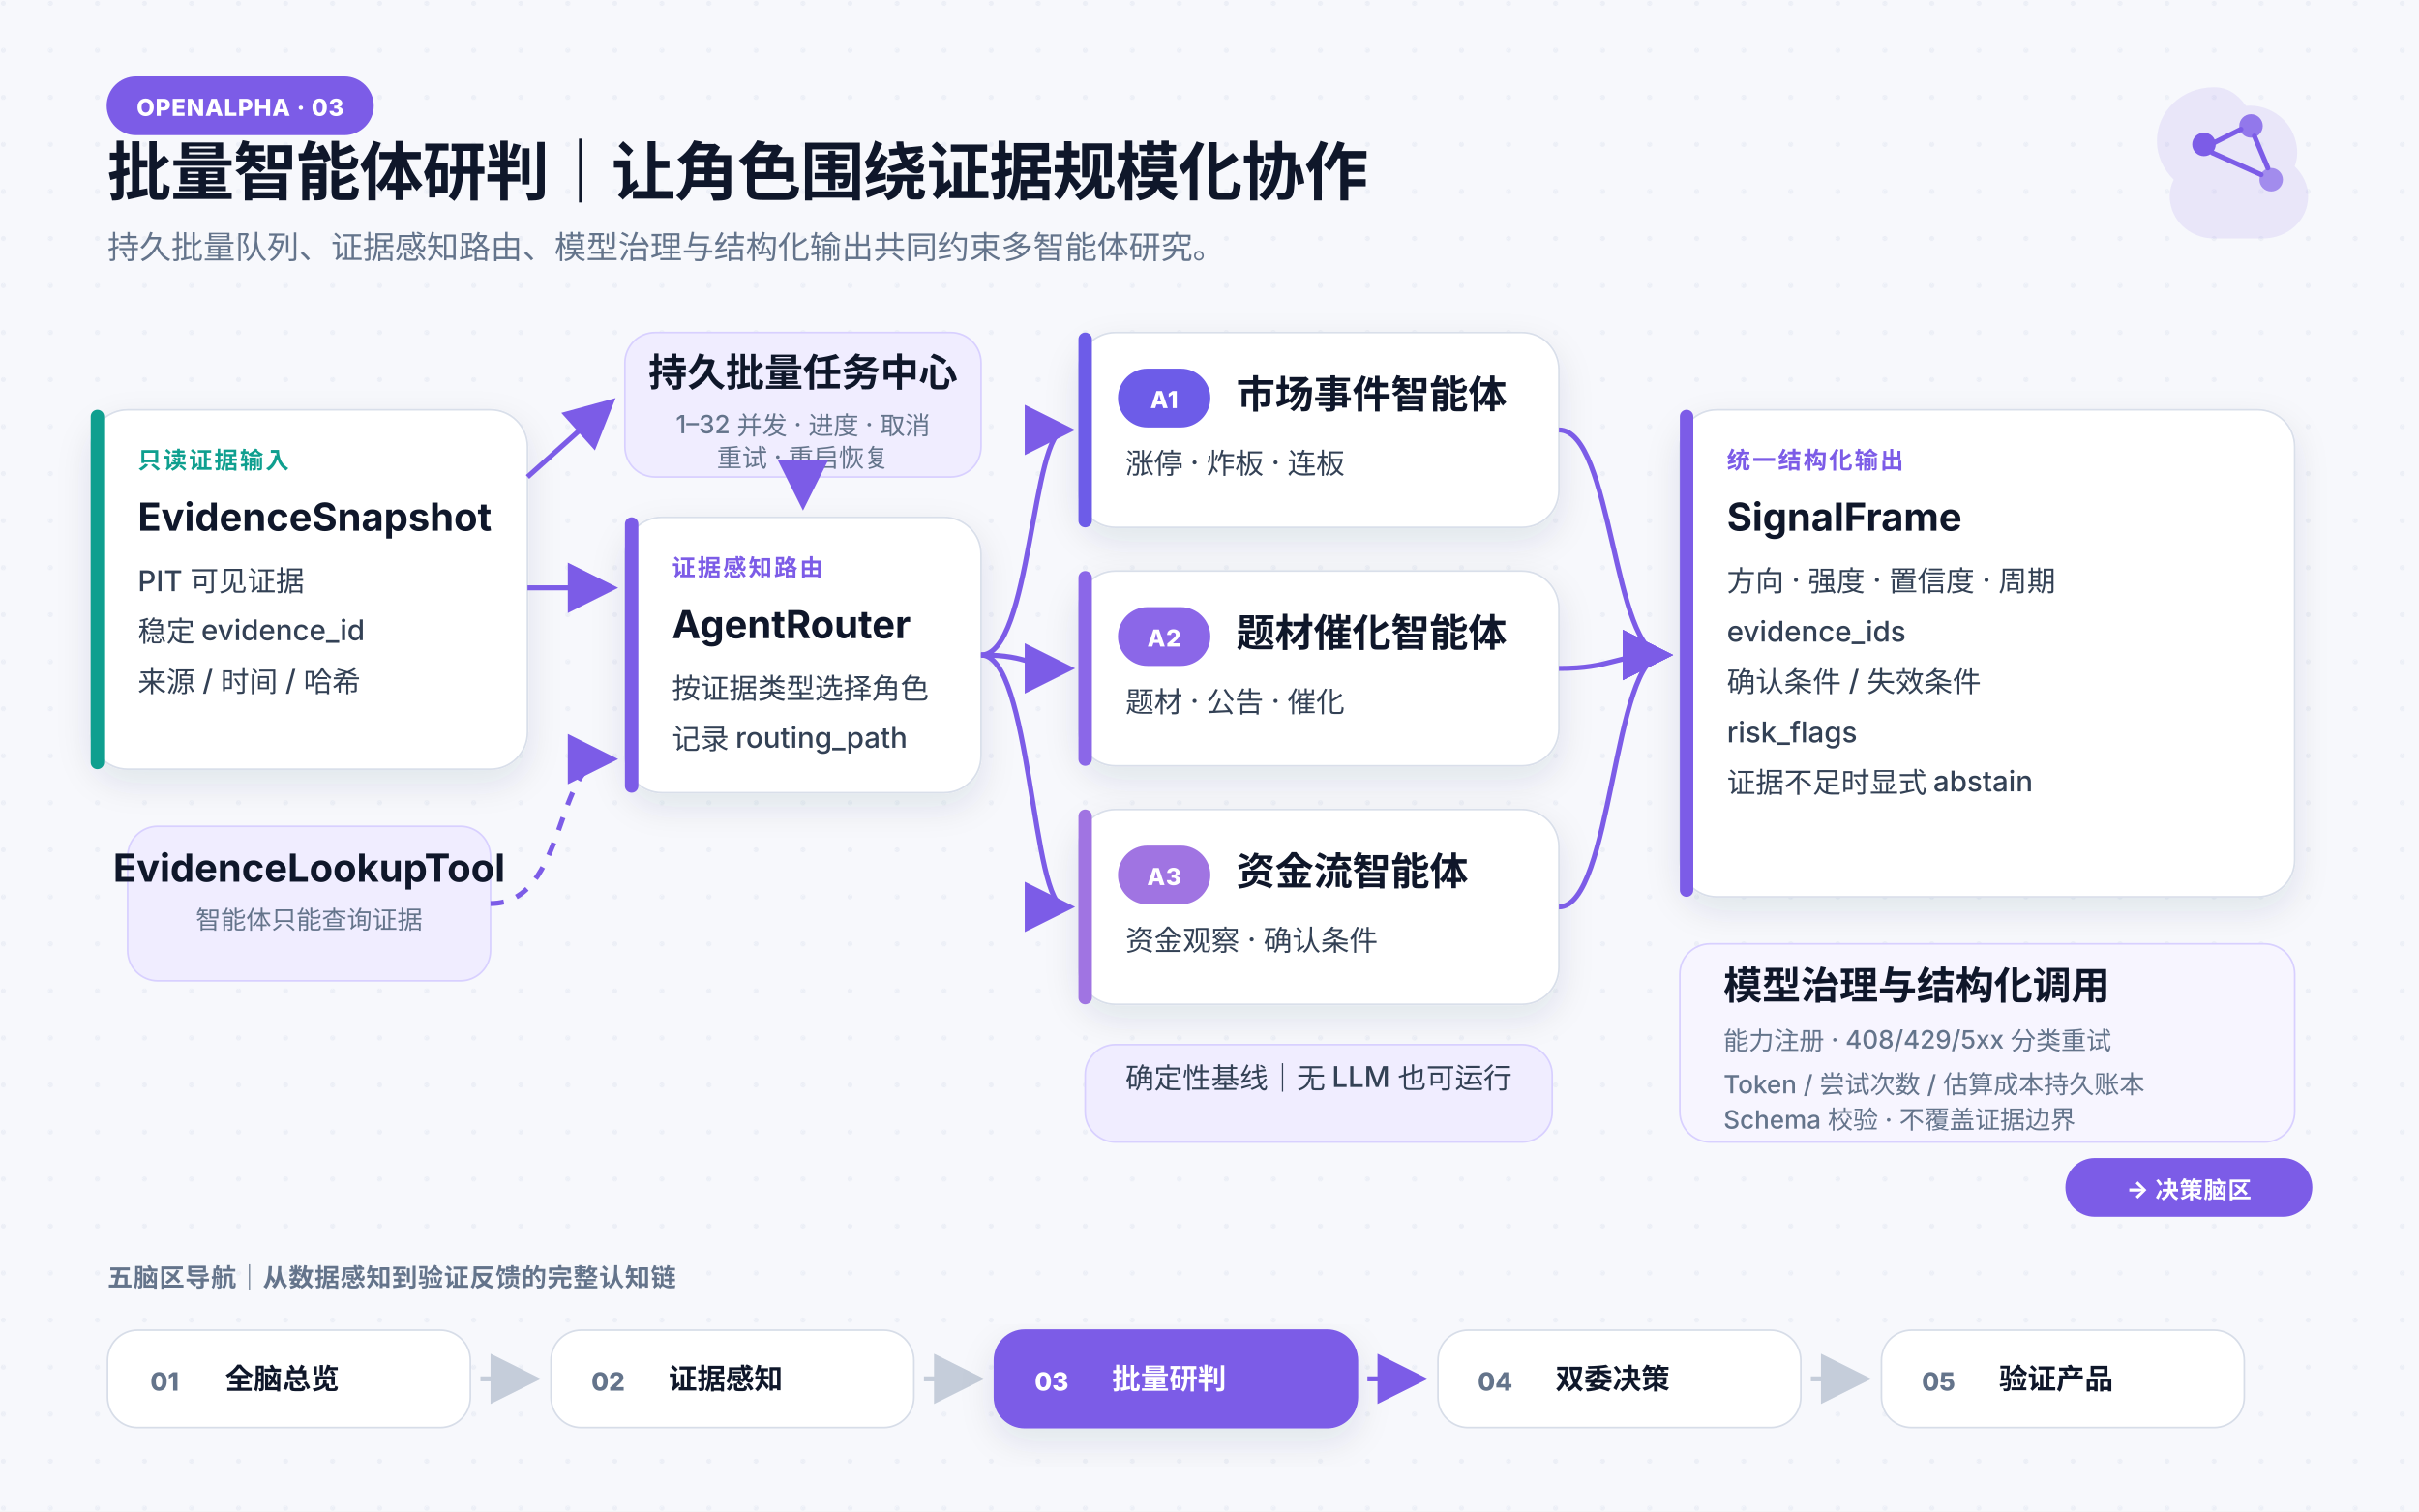
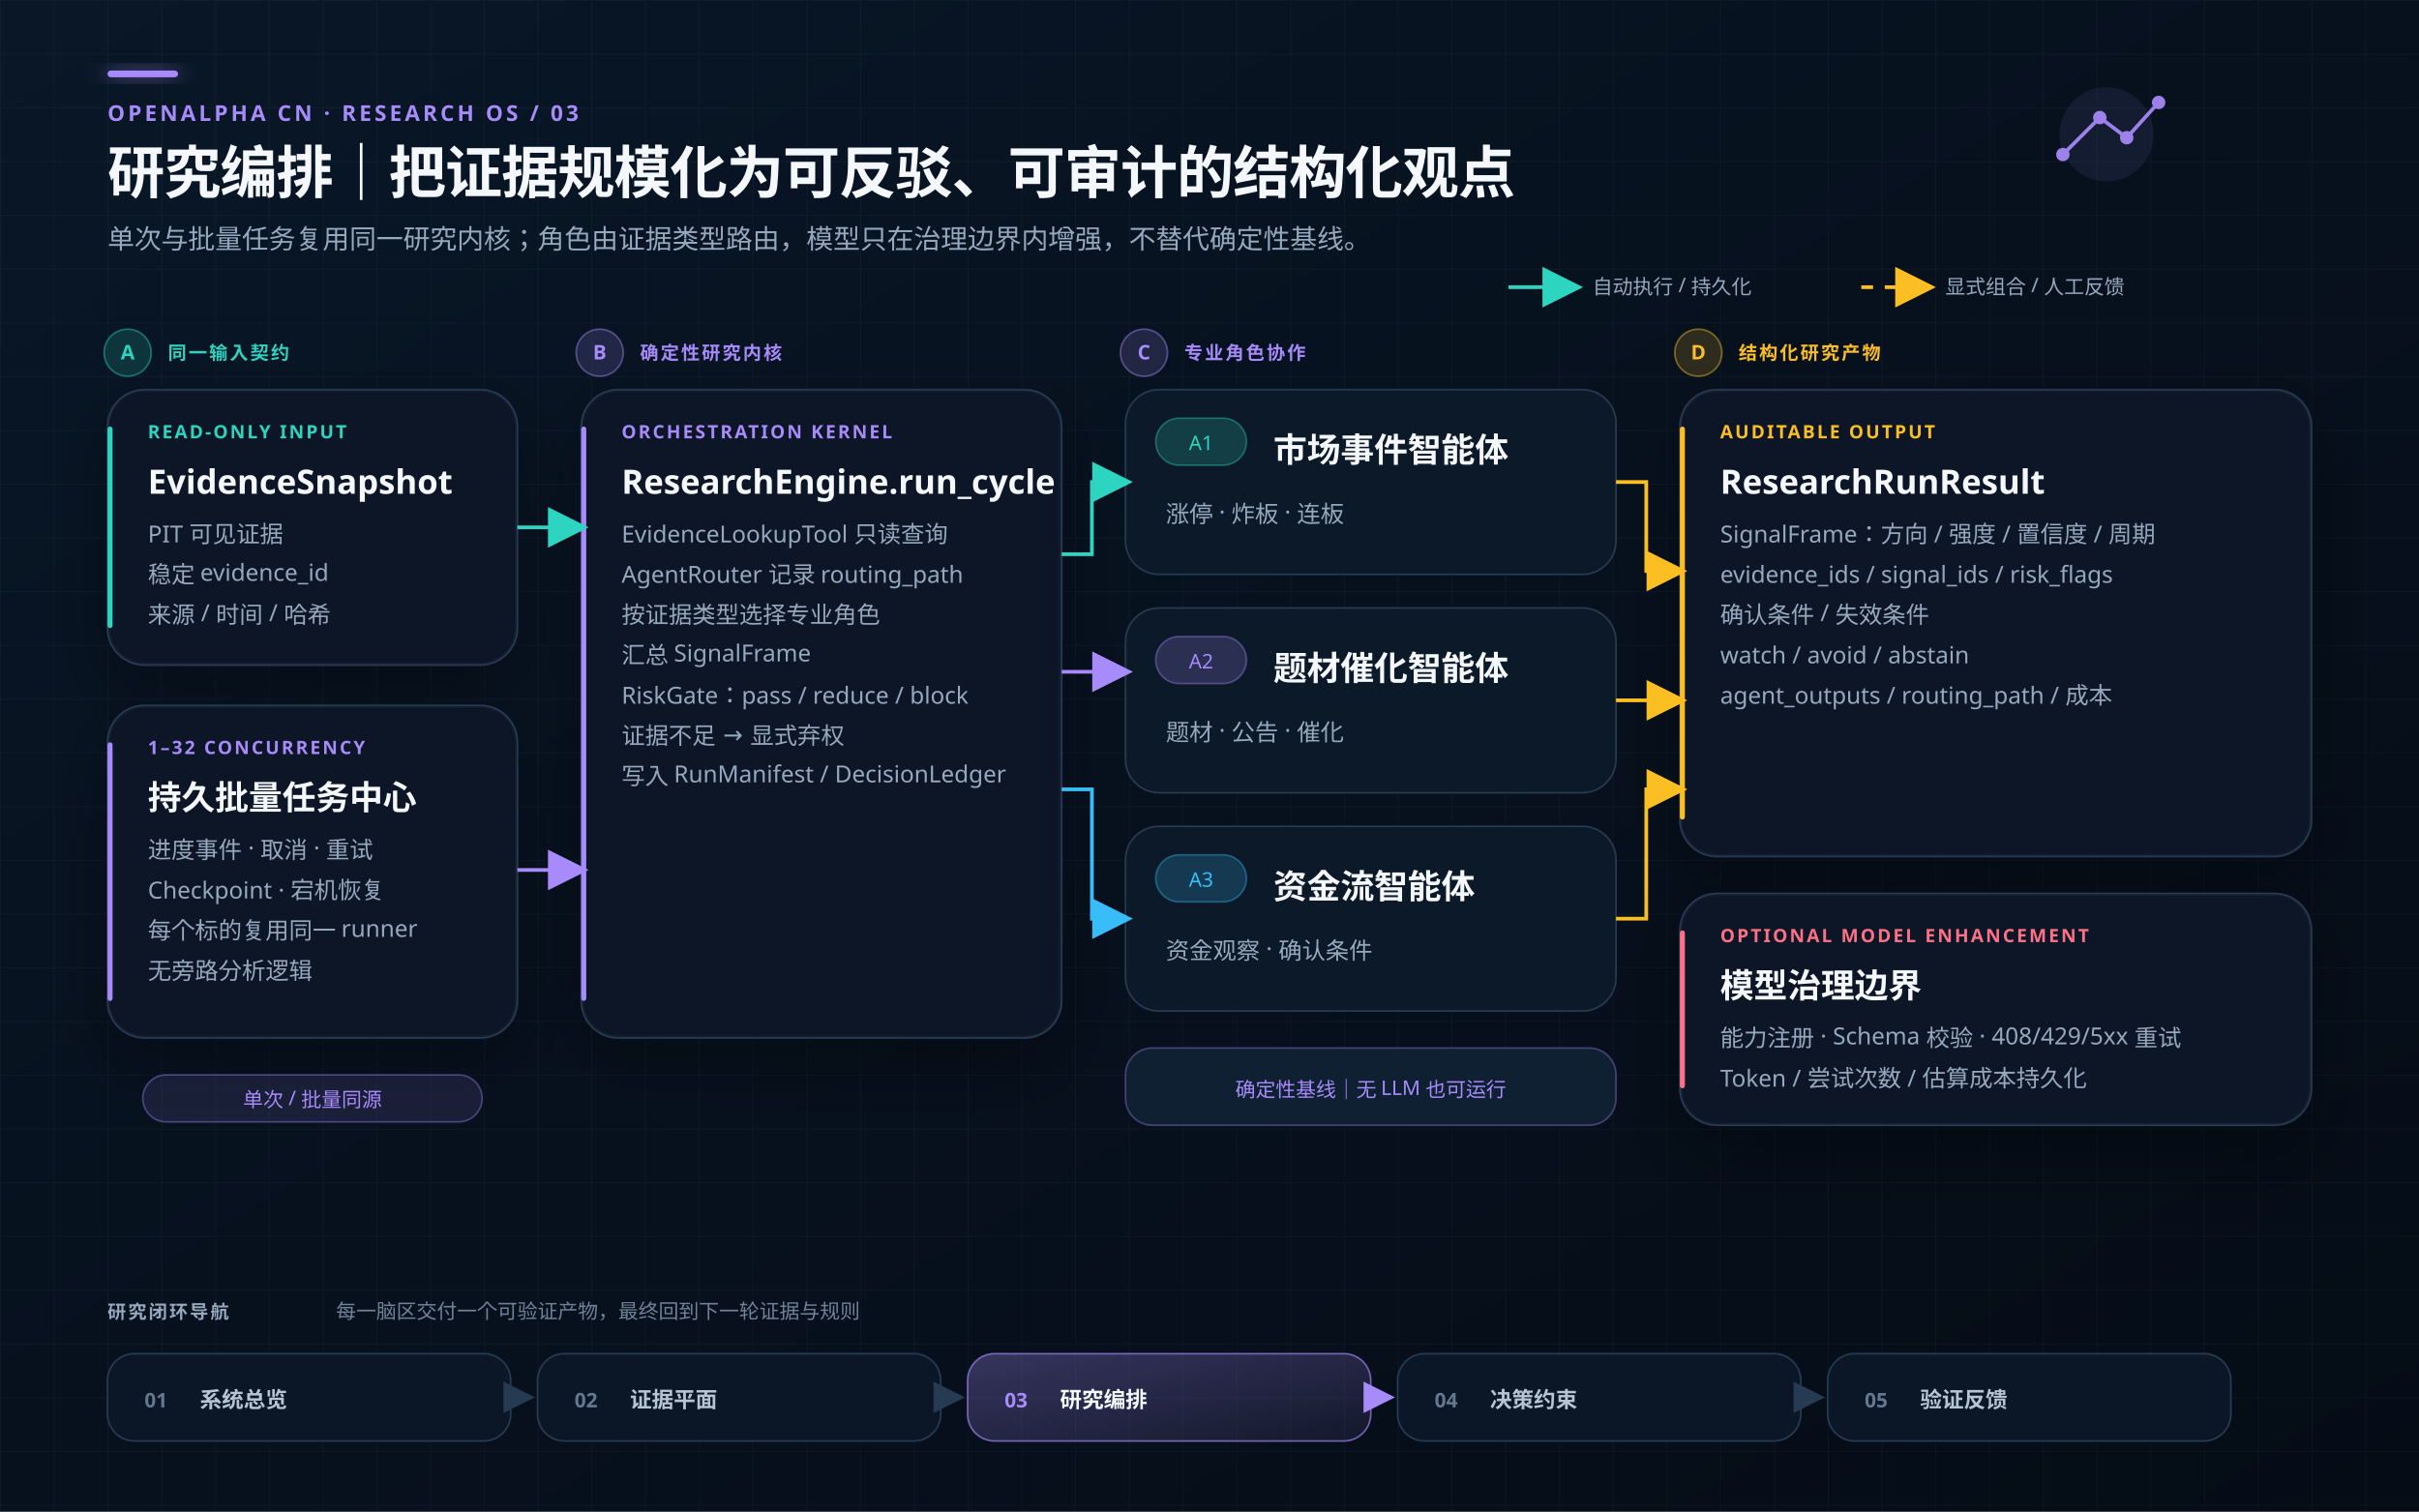
<svg xmlns="http://www.w3.org/2000/svg" width="1440" height="900" viewBox="0 0 1440 900" role="img" aria-labelledby="title desc">
  <defs>
-     <filter id="shadow" x="-20%" y="-20%" width="140%" height="160%">
-       <feDropShadow dx="0" dy="8" stdDeviation="10" flood-color="#27324A" flood-opacity=".10" />
+     <linearGradient id="bgGradient" x1="0" y1="0" x2="1" y2="1">
+       <stop offset="0" stop-color="#091727" />
+       <stop offset=".48" stop-color="#07111E" />
+       <stop offset="1" stop-color="#050C16" />
+     </linearGradient>
+     <radialGradient id="ambient" cx="0" cy="0" r="1" gradientTransform="translate(1160 40) rotate(135) scale(600 420)">
+       <stop offset="0" stop-color="#A78BFA" stop-opacity=".16" />
+       <stop offset=".62" stop-color="#A78BFA" stop-opacity=".025" />
+       <stop offset="1" stop-color="#A78BFA" stop-opacity="0" />
+     </radialGradient>
+     <linearGradient id="activeNav" x1="0" y1="0" x2="1" y2="1">
+       <stop offset="0" stop-color="#A78BFA" stop-opacity=".30" />
+       <stop offset="1" stop-color="#A78BFA" stop-opacity=".08" />
+     </linearGradient>
+     <filter id="shadow" x="-20%" y="-20%" width="150%" height="170%">
+       <feDropShadow dx="0" dy="16" stdDeviation="20" flood-color="#000000" flood-opacity=".34" />
    </filter>
-     <marker id="arrow" markerWidth="10" markerHeight="10" refX="8" refY="5" orient="auto" markerUnits="strokeWidth">
-       <path d="M0,0 L10,5 L0,10 z" fill="context-stroke" />
+     <filter id="softGlow" x="-100%" y="-100%" width="300%" height="300%">
+       <feGaussianBlur stdDeviation="7" result="blur" />
+       <feMerge>
+         <feMergeNode in="blur" />
+         <feMergeNode in="SourceGraphic" />
+       </feMerge>
+     </filter>
+     <pattern id="grid" width="32" height="32" patternUnits="userSpaceOnUse">
+       <path d="M32 0H0V32" fill="none" stroke="#6D87A3" stroke-width=".55" opacity=".12" />
+     </pattern>
+     <marker id="arrow" markerWidth="11" markerHeight="11" refX="9" refY="5.5" orient="auto" markerUnits="strokeWidth">
+       <path d="M0 0L11 5.5L0 11Z" fill="context-stroke" />
    </marker>
-     <pattern id="dots" width="28" height="28" patternUnits="userSpaceOnUse">
-       <circle cx="2" cy="2" r="1.5" fill="#D8DEEB" />
-     </pattern>
    <style>
-       text { font-family: Inter, "Noto Sans SC", "Microsoft YaHei", Arial, sans-serif; }
-       .title { font-size: 38px; font-weight: 760; fill: #0F172A; letter-spacing: -.5px; }
-       .subtitle { font-size: 19px; font-weight: 450; fill: #64748B; }
-       .cardTitle { font-size: 23px; font-weight: 720; fill: #0F172A; }
-       .kicker { font-size: 14px; font-weight: 760; letter-spacing: 1.2px; }
-       .body { font-size: 17px; font-weight: 470; fill: #334155; }
-       .small { font-size: 15px; font-weight: 500; fill: #64748B; }
-       .pill { font-size: 14px; font-weight: 760; letter-spacing: .4px; }
-       .metric { font-size: 28px; font-weight: 780; fill: #0F172A; }
-       .navCaption { font-size: 15px; font-weight: 650; fill: #64748B; letter-spacing: .4px; }
-       .navNumber { font-size: 15px; font-weight: 800; }
-       .navLabel { font-size: 17px; font-weight: 720; }
+       text { font-family: Geist, "Plus Jakarta Sans", "Noto Sans SC", "Microsoft YaHei", sans-serif; }
+       .eyebrow { font-size: 13px; font-weight: 760; letter-spacing: 1.8px; }
+       .title { font-size: 34px; font-weight: 760; letter-spacing: -.5px; }
+       .subtitle { font-size: 16px; font-weight: 480; }
+       .micro { font-size: 11px; font-weight: 760; letter-spacing: 1.25px; }
+       .cardTitle { font-size: 20px; font-weight: 720; }
+       .body { font-size: 14px; font-weight: 490; }
+       .small { font-size: 12px; font-weight: 520; }
+       .mono { font-size: 12px; font-weight: 680; font-family: Geist Mono, "Noto Sans Mono CJK SC", monospace; }
+       .metric { font-size: 28px; font-weight: 780; letter-spacing: -.5px; }
+       .nav { font-size: 13px; font-weight: 680; }
+       .navNum { font-size: 12px; font-weight: 800; }
    </style>
  </defs>
-   <rect width="1440" height="900" fill="#F7F8FC" />
-   <rect width="1440" height="900" fill="url(#dots)" opacity=".36" />
-   <rect x="64" y="46" width="158" height="34" rx="17" fill="#7C5CE7" stroke="#7C5CE7" />
-   <text x="143" y="69" class="pill" text-anchor="middle" fill="#FFFFFF">OPENALPHA · 03</text>
-   <text x="64" y="116" class="title" text-anchor="start">批量智能体研判｜让角色围绕证据规模化协作</text>
-   <text x="64" y="154" class="subtitle" text-anchor="start">持久批量队列、证据感知路由、模型治理与结构化输出共同约束多智能体研究。</text>
-   <g transform="translate(1270 42)">
-     <path d="M48 10c-19 0-34 14-34 32 0 9 4 17 10 23-2 4-3 9-2 14 2 12 13 21 26 21h29c15 0 27-11 27-25 0-7-3-13-8-18 2-5 2-11 0-17-4-12-16-20-29-19-5-7-11-11-19-11Z" fill="#7C5CE7" opacity=".12" />
-     <circle cx="42" cy="44" r="7" fill="#7C5CE7" />
-     <circle cx="70" cy="33" r="7" fill="#7C5CE7" opacity=".8" />
-     <circle cx="82" cy="65" r="7" fill="#7C5CE7" opacity=".65" />
-     <path d="M48 43 64 35M47 49 76 62M72 39 80 58" stroke="#7C5CE7" stroke-width="3" stroke-linecap="round" />
+   <rect width="1440" height="900" fill="#07111E" />
+   <rect width="1440" height="900" fill="url(#bgGradient)" />
+   <rect width="1440" height="900" fill="url(#ambient)" />
+   <rect width="1440" height="900" fill="url(#grid)" />
+   <rect x="64" y="42" width="42" height="4" rx="2" fill="#A78BFA" filter="url(#softGlow)" />
+   <text x="64" y="72" class="eyebrow" fill="#A78BFA">OPENALPHA CN · RESEARCH OS / 03</text>
+   <text x="64" y="115" class="title" fill="#F4F7FB">研究编排｜把证据规模化为可反驳、可审计的结构化观点</text>
+   <text x="64" y="148" class="subtitle" fill="#96A8BE">单次与批量任务复用同一研究内核；角色由证据类型路由，模型只在治理边界内增强，不替代确定性基线。</text>
+   <g transform="translate(1210 50)" opacity=".92">
+     <circle cx="44" cy="30" r="28" fill="#A78BFA" opacity=".09" />
+     <path d="M18 42L40 20L56 32L75 11" fill="none" stroke="#A78BFA" stroke-width="2.2" />
+     <circle cx="18" cy="42" r="4" fill="#A78BFA" />
+     <circle cx="40" cy="20" r="4" fill="#A78BFA" />
+     <circle cx="56" cy="32" r="4" fill="#A78BFA" />
+     <circle cx="75" cy="11" r="4" fill="#A78BFA" />
  </g>
-   <rect x="54" y="244" width="260" height="214" rx="22" fill="#FFFFFF" stroke="#D9DFEA" filter="url(#shadow)" />
-   <rect x="54" y="244" width="8" height="214" rx="4" fill="#0F9F8F" />
-   <text x="82" y="279" class="kicker" text-anchor="start" fill="#0F9F8F">只读证据输入</text>
-   <text x="82" y="316" class="cardTitle" text-anchor="start">EvidenceSnapshot</text>
-   <text x="82" y="352" class="body" text-anchor="start">PIT 可见证据</text>
-   <text x="82" y="382" class="body" text-anchor="start">稳定 evidence_id</text>
-   <text x="82" y="412" class="body" text-anchor="start">来源 / 时间 / 哈希</text>
-   <rect x="76" y="492" width="216" height="92" rx="18" fill="#F0EDFF" stroke="#D8D0FF" />
-   <text x="184" y="525" class="cardTitle" text-anchor="middle">EvidenceLookupTool</text>
-   <text x="184" y="553" class="small" text-anchor="middle">智能体只能查询证据</text>
-   <rect x="372" y="198" width="212" height="86" rx="18" fill="#F0EDFF" stroke="#D8D0FF" />
-   <text x="478" y="230" class="cardTitle" text-anchor="middle">持久批量任务中心</text>
-   <text x="478" y="258" class="small" text-anchor="middle">1–32 并发 · 进度 · 取消</text>
-   <text x="478" y="278" class="small" text-anchor="middle">重试 · 重启恢复</text>
-   <rect x="372" y="308" width="212" height="164" rx="22" fill="#FFFFFF" stroke="#D9DFEA" filter="url(#shadow)" />
-   <rect x="372" y="308" width="8" height="164" rx="4" fill="#7C5CE7" />
-   <text x="400" y="343" class="kicker" text-anchor="start" fill="#7C5CE7">证据感知路由</text>
-   <text x="400" y="380" class="cardTitle" text-anchor="start">AgentRouter</text>
-   <text x="400" y="416" class="body" text-anchor="start">按证据类型选择角色</text>
-   <text x="400" y="446" class="body" text-anchor="start">记录 routing_path</text>
-   <rect x="642" y="198" width="286" height="116" rx="22" fill="#FFFFFF" stroke="#D9DFEA" filter="url(#shadow)" />
-   <rect x="642" y="198" width="8" height="116" rx="4" fill="#6D5CE8" />
-   <rect x="666" y="220" width="54" height="34" rx="17" fill="#6D5CE8" stroke="#6D5CE8" />
-   <text x="693" y="243" class="pill" text-anchor="middle" fill="#FFFFFF">A1</text>
-   <text x="736" y="243" class="cardTitle" text-anchor="start">市场事件智能体</text>
-   <text x="670" y="282" class="body" text-anchor="start">涨停 · 炸板 · 连板</text>
-   <rect x="642" y="340" width="286" height="116" rx="22" fill="#FFFFFF" stroke="#D9DFEA" filter="url(#shadow)" />
-   <rect x="642" y="340" width="8" height="116" rx="4" fill="#8B67E8" />
-   <rect x="666" y="362" width="54" height="34" rx="17" fill="#8B67E8" stroke="#8B67E8" />
-   <text x="693" y="385" class="pill" text-anchor="middle" fill="#FFFFFF">A2</text>
-   <text x="736" y="385" class="cardTitle" text-anchor="start">题材催化智能体</text>
-   <text x="670" y="424" class="body" text-anchor="start">题材 · 公告 · 催化</text>
-   <rect x="642" y="482" width="286" height="116" rx="22" fill="#FFFFFF" stroke="#D9DFEA" filter="url(#shadow)" />
-   <rect x="642" y="482" width="8" height="116" rx="4" fill="#A074E2" />
-   <rect x="666" y="504" width="54" height="34" rx="17" fill="#A074E2" stroke="#A074E2" />
-   <text x="693" y="527" class="pill" text-anchor="middle" fill="#FFFFFF">A3</text>
-   <text x="736" y="527" class="cardTitle" text-anchor="start">资金流智能体</text>
-   <text x="670" y="566" class="body" text-anchor="start">资金观察 · 确认条件</text>
-   <rect x="646" y="622" width="278" height="58" rx="18" fill="#F0EDFF" stroke="#D8D0FF" />
-   <text x="785" y="648" class="body" text-anchor="middle">确定性基线｜无 LLM 也可运行</text>
-   <rect x="1000" y="244" width="366" height="290" rx="22" fill="#FFFFFF" stroke="#D9DFEA" filter="url(#shadow)" />
-   <rect x="1000" y="244" width="8" height="290" rx="4" fill="#7C5CE7" />
-   <text x="1028" y="279" class="kicker" text-anchor="start" fill="#7C5CE7">统一结构化输出</text>
-   <text x="1028" y="316" class="cardTitle" text-anchor="start">SignalFrame</text>
-   <text x="1028" y="352" class="body" text-anchor="start">方向 · 强度 · 置信度 · 周期</text>
-   <text x="1028" y="382" class="body" text-anchor="start">evidence_ids</text>
-   <text x="1028" y="412" class="body" text-anchor="start">确认条件 / 失效条件</text>
-   <text x="1028" y="442" class="body" text-anchor="start">risk_flags</text>
-   <text x="1028" y="472" class="body" text-anchor="start">证据不足时显式 abstain</text>
-   <rect x="1000" y="562" width="366" height="118" rx="18" fill="#F7F5FF" stroke="#D8D0FF" />
-   <text x="1026" y="595" class="cardTitle" text-anchor="start">模型治理与结构化调用</text>
-   <text x="1026" y="625" class="small" text-anchor="start">能力注册 · 408/429/5xx 分类重试</text>
-   <text x="1026" y="651" class="small" text-anchor="start">Token / 尝试次数 / 估算成本持久账本</text>
-   <text x="1026" y="672" class="small" text-anchor="start">Schema 校验 · 不覆盖证据边界</text>
-   <path d="M 314 350 L 362 350" fill="none" stroke="#7C5CE7" stroke-width="3" marker-end="url(#arrow)" />
-   <path d="M 314 284 L 362 241" fill="none" stroke="#7C5CE7" stroke-width="3" marker-end="url(#arrow)" />
-   <path d="M 478 284 L 478 298" fill="none" stroke="#7C5CE7" stroke-width="3" marker-end="url(#arrow)" />
-   <path d="M 292 538 C 338 538, 330 452, 362 452" fill="none" stroke="#7C5CE7" stroke-width="3" stroke-dasharray="8 8" marker-end="url(#arrow)" />
-   <path d="M 584 390 C 614 390, 614 256, 634 256" fill="none" stroke="#7C5CE7" stroke-width="3" marker-end="url(#arrow)" />
-   <path d="M 584 390 C 614 390, 614 398, 634 398" fill="none" stroke="#7C5CE7" stroke-width="3" marker-end="url(#arrow)" />
-   <path d="M 584 390 C 614 390, 614 540, 634 540" fill="none" stroke="#7C5CE7" stroke-width="3" marker-end="url(#arrow)" />
-   <path d="M 928 256 C 960 256, 960 390, 990 390" fill="none" stroke="#7C5CE7" stroke-width="3" marker-end="url(#arrow)" />
-   <path d="M 928 398 C 960 398, 960 390, 990 390" fill="none" stroke="#7C5CE7" stroke-width="3" marker-end="url(#arrow)" />
-   <path d="M 928 540 C 960 540, 960 390, 990 390" fill="none" stroke="#7C5CE7" stroke-width="3" marker-end="url(#arrow)" />
-   <rect x="1230" y="690" width="146" height="34" rx="17" fill="#7C5CE7" stroke="#7C5CE7" />
-   <text x="1303" y="713" class="pill" text-anchor="middle" fill="#FFFFFF">→ 决策脑区</text>
-   <text x="64" y="766" class="navCaption" text-anchor="start">五脑区导航｜从数据感知到验证反馈的完整认知链</text>
-   <rect x="64" y="792" width="216" height="58" rx="18" fill="#FFFFFF" stroke="#D7DDE8" />
-   <text x="98" y="828" class="navNumber" text-anchor="middle" fill="#64748B">01</text>
-   <text x="134" y="827" class="navLabel" text-anchor="start" fill="#0F172A">全脑总览</text>
-   <path d="M 286 821 L 316 821" fill="none" stroke="#C5CDDA" stroke-width="3" marker-end="url(#arrow)" />
-   <rect x="328" y="792" width="216" height="58" rx="18" fill="#FFFFFF" stroke="#D7DDE8" />
-   <text x="362" y="828" class="navNumber" text-anchor="middle" fill="#64748B">02</text>
-   <text x="398" y="827" class="navLabel" text-anchor="start" fill="#0F172A">证据感知</text>
-   <path d="M 550 821 L 580 821" fill="none" stroke="#C5CDDA" stroke-width="3" marker-end="url(#arrow)" />
-   <rect x="592" y="792" width="216" height="58" rx="18" fill="#7C5CE7" stroke="#7C5CE7" filter="url(#shadow)" />
-   <text x="626" y="828" class="navNumber" text-anchor="middle" fill="#FFFFFF">03</text>
-   <text x="662" y="827" class="navLabel" text-anchor="start" fill="#FFFFFF">批量研判</text>
-   <path d="M 814 821 L 844 821" fill="none" stroke="#7C5CE7" stroke-width="3" marker-end="url(#arrow)" />
-   <rect x="856" y="792" width="216" height="58" rx="18" fill="#FFFFFF" stroke="#D7DDE8" />
-   <text x="890" y="828" class="navNumber" text-anchor="middle" fill="#64748B">04</text>
-   <text x="926" y="827" class="navLabel" text-anchor="start" fill="#0F172A">双委决策</text>
-   <path d="M 1078 821 L 1108 821" fill="none" stroke="#C5CDDA" stroke-width="3" marker-end="url(#arrow)" />
-   <rect x="1120" y="792" width="216" height="58" rx="18" fill="#FFFFFF" stroke="#D7DDE8" />
-   <text x="1154" y="828" class="navNumber" text-anchor="middle" fill="#64748B">05</text>
-   <text x="1190" y="827" class="navLabel" text-anchor="start" fill="#0F172A">验证产品</text>
+   <line x1="898" y1="171" x2="938" y2="171" stroke="#2DD4BF" stroke-width="2.2" marker-end="url(#arrow)" />
+   <text x="948" y="175" class="small" fill="#96A8BE" text-anchor="start" opacity="1">自动执行 / 持久化</text>
+   <line x1="1108" y1="171" x2="1148" y2="171" stroke="#FBBF24" stroke-width="2.2" stroke-dasharray="7 7" marker-end="url(#arrow)" />
+   <text x="1158" y="175" class="small" fill="#96A8BE" text-anchor="start" opacity="1">显式组合 / 人工反馈</text>
+   <circle cx="76" cy="210" r="14" fill="#2DD4BF" fill-opacity=".16" stroke="#2DD4BF" stroke-opacity=".45" />
+   <text x="76" y="214" class="navNum" fill="#2DD4BF" text-anchor="middle" opacity="1">A</text>
+   <text x="100" y="214" class="micro" fill="#2DD4BF" text-anchor="start" opacity="1">同一输入契约</text>
+   <rect x="64" y="232" width="244" height="164" rx="22" fill="#0C1928" stroke="#263A52" filter="url(#shadow)" />
+   <rect x="65" y="233" width="242" height="162" rx="21" fill="none" stroke="#FFFFFF" stroke-opacity=".035" />
+   <rect x="64" y="254" width="3" height="120" rx="1.5" fill="#2DD4BF" />
+   <text x="88" y="261" class="micro" fill="#2DD4BF" text-anchor="start" opacity="1">READ-ONLY INPUT</text>
+   <text x="88" y="294" class="cardTitle" fill="#F4F7FB" text-anchor="start" opacity="1">EvidenceSnapshot</text>
+   <text x="88" y="323" class="body" fill="#96A8BE" text-anchor="start" opacity="1">PIT 可见证据</text>
+   <text x="88" y="347" class="body" fill="#96A8BE" text-anchor="start" opacity="1">稳定 evidence_id</text>
+   <text x="88" y="371" class="body" fill="#96A8BE" text-anchor="start" opacity="1">来源 / 时间 / 哈希</text>
+   <rect x="64" y="420" width="244" height="198" rx="22" fill="#0C1928" stroke="#263A52" filter="url(#shadow)" />
+   <rect x="65" y="421" width="242" height="196" rx="21" fill="none" stroke="#FFFFFF" stroke-opacity=".035" />
+   <rect x="64" y="442" width="3" height="154" rx="1.5" fill="#A78BFA" />
+   <text x="88" y="449" class="micro" fill="#A78BFA" text-anchor="start" opacity="1">1–32 CONCURRENCY</text>
+   <text x="88" y="482" class="cardTitle" fill="#F4F7FB" text-anchor="start" opacity="1">持久批量任务中心</text>
+   <text x="88" y="511" class="body" fill="#96A8BE" text-anchor="start" opacity="1">进度事件 · 取消 · 重试</text>
+   <text x="88" y="535" class="body" fill="#96A8BE" text-anchor="start" opacity="1">Checkpoint · 宕机恢复</text>
+   <text x="88" y="559" class="body" fill="#96A8BE" text-anchor="start" opacity="1">每个标的复用同一 runner</text>
+   <text x="88" y="583" class="body" fill="#96A8BE" text-anchor="start" opacity="1">无旁路分析逻辑</text>
+   <rect x="85" y="640" width="202" height="28" rx="14" fill="#A78BFA" fill-opacity="0.12" stroke="#A78BFA" stroke-opacity=".38" />
+   <text x="186.0" y="659" class="small" fill="#A78BFA" text-anchor="middle" opacity="1">单次 / 批量同源</text>
+   <circle cx="357" cy="210" r="14" fill="#A78BFA" fill-opacity=".16" stroke="#A78BFA" stroke-opacity=".45" />
+   <text x="357" y="214" class="navNum" fill="#A78BFA" text-anchor="middle" opacity="1">B</text>
+   <text x="381" y="214" class="micro" fill="#A78BFA" text-anchor="start" opacity="1">确定性研究内核</text>
+   <rect x="346" y="232" width="286" height="386" rx="22" fill="#0C1928" stroke="#263A52" filter="url(#shadow)" />
+   <rect x="347" y="233" width="284" height="384" rx="21" fill="none" stroke="#FFFFFF" stroke-opacity=".035" />
+   <rect x="346" y="254" width="3" height="342" rx="1.5" fill="#A78BFA" />
+   <text x="370" y="261" class="micro" fill="#A78BFA" text-anchor="start" opacity="1">ORCHESTRATION KERNEL</text>
+   <text x="370" y="294" class="cardTitle" fill="#F4F7FB" text-anchor="start" opacity="1">ResearchEngine.run_cycle</text>
+   <text x="370" y="323" class="body" fill="#96A8BE" text-anchor="start" opacity="1">EvidenceLookupTool 只读查询</text>
+   <text x="370" y="347" class="body" fill="#96A8BE" text-anchor="start" opacity="1">AgentRouter 记录 routing_path</text>
+   <text x="370" y="371" class="body" fill="#96A8BE" text-anchor="start" opacity="1">按证据类型选择专业角色</text>
+   <text x="370" y="395" class="body" fill="#96A8BE" text-anchor="start" opacity="1">汇总 SignalFrame</text>
+   <text x="370" y="419" class="body" fill="#96A8BE" text-anchor="start" opacity="1">RiskGate：pass / reduce / block</text>
+   <text x="370" y="443" class="body" fill="#96A8BE" text-anchor="start" opacity="1">证据不足 → 显式弃权</text>
+   <text x="370" y="467" class="body" fill="#96A8BE" text-anchor="start" opacity="1">写入 RunManifest / DecisionLedger</text>
+   <path d="M308 314L346 314" fill="none" stroke="#2DD4BF" stroke-width="2.2" marker-end="url(#arrow)" />
+   <path d="M308 518L346 518" fill="none" stroke="#A78BFA" stroke-width="2.2" marker-end="url(#arrow)" />
+   <circle cx="681" cy="210" r="14" fill="#A78BFA" fill-opacity=".16" stroke="#A78BFA" stroke-opacity=".45" />
+   <text x="681" y="214" class="navNum" fill="#A78BFA" text-anchor="middle" opacity="1">C</text>
+   <text x="705" y="214" class="micro" fill="#A78BFA" text-anchor="start" opacity="1">专业角色协作</text>
+   <rect x="670" y="232" width="292" height="110" rx="20" fill="#0C1928" stroke="#263A52" />
+   <rect x="688" y="249" width="54" height="28" rx="14" fill="#2DD4BF" fill-opacity="0.2" stroke="#2DD4BF" stroke-opacity=".38" />
+   <text x="715.0" y="268" class="small" fill="#2DD4BF" text-anchor="middle" opacity="1">A1</text>
+   <text x="758" y="275" class="cardTitle" fill="#F4F7FB" text-anchor="start" opacity="1">市场事件智能体</text>
+   <text x="694" y="311" class="body" fill="#96A8BE" text-anchor="start" opacity="1">涨停 · 炸板 · 连板</text>
+   <rect x="670" y="362" width="292" height="110" rx="20" fill="#0C1928" stroke="#263A52" />
+   <rect x="688" y="379" width="54" height="28" rx="14" fill="#A78BFA" fill-opacity="0.2" stroke="#A78BFA" stroke-opacity=".38" />
+   <text x="715.0" y="398" class="small" fill="#A78BFA" text-anchor="middle" opacity="1">A2</text>
+   <text x="758" y="405" class="cardTitle" fill="#F4F7FB" text-anchor="start" opacity="1">题材催化智能体</text>
+   <text x="694" y="441" class="body" fill="#96A8BE" text-anchor="start" opacity="1">题材 · 公告 · 催化</text>
+   <rect x="670" y="492" width="292" height="110" rx="20" fill="#0C1928" stroke="#263A52" />
+   <rect x="688" y="509" width="54" height="28" rx="14" fill="#38BDF8" fill-opacity="0.2" stroke="#38BDF8" stroke-opacity=".38" />
+   <text x="715.0" y="528" class="small" fill="#38BDF8" text-anchor="middle" opacity="1">A3</text>
+   <text x="758" y="535" class="cardTitle" fill="#F4F7FB" text-anchor="start" opacity="1">资金流智能体</text>
+   <text x="694" y="571" class="body" fill="#96A8BE" text-anchor="start" opacity="1">资金观察 · 确认条件</text>
+   <path d="M632 330H650V287H670" fill="none" stroke="#2DD4BF" stroke-width="2.2" marker-end="url(#arrow)" opacity="1" />
+   <path d="M632 400H670" fill="none" stroke="#A78BFA" stroke-width="2.2" marker-end="url(#arrow)" opacity="1" />
+   <path d="M632 470H650V547H670" fill="none" stroke="#38BDF8" stroke-width="2.2" marker-end="url(#arrow)" opacity="1" />
+   <rect x="670" y="624" width="292" height="46" rx="16" fill="#102033" stroke="#A78BFA" stroke-opacity=".36" />
+   <text x="816" y="653" class="small" fill="#A78BFA" text-anchor="middle" opacity="1">确定性基线｜无 LLM 也可运行</text>
+   <circle cx="1011" cy="210" r="14" fill="#FBBF24" fill-opacity=".16" stroke="#FBBF24" stroke-opacity=".45" />
+   <text x="1011" y="214" class="navNum" fill="#FBBF24" text-anchor="middle" opacity="1">D</text>
+   <text x="1035" y="214" class="micro" fill="#FBBF24" text-anchor="start" opacity="1">结构化研究产物</text>
+   <rect x="1000" y="232" width="376" height="278" rx="22" fill="#0C1928" stroke="#263A52" filter="url(#shadow)" />
+   <rect x="1001" y="233" width="374" height="276" rx="21" fill="none" stroke="#FFFFFF" stroke-opacity=".035" />
+   <rect x="1000" y="254" width="3" height="234" rx="1.5" fill="#FBBF24" />
+   <text x="1024" y="261" class="micro" fill="#FBBF24" text-anchor="start" opacity="1">AUDITABLE OUTPUT</text>
+   <text x="1024" y="294" class="cardTitle" fill="#F4F7FB" text-anchor="start" opacity="1">ResearchRunResult</text>
+   <text x="1024" y="323" class="body" fill="#96A8BE" text-anchor="start" opacity="1">SignalFrame：方向 / 强度 / 置信度 / 周期</text>
+   <text x="1024" y="347" class="body" fill="#96A8BE" text-anchor="start" opacity="1">evidence_ids / signal_ids / risk_flags</text>
+   <text x="1024" y="371" class="body" fill="#96A8BE" text-anchor="start" opacity="1">确认条件 / 失效条件</text>
+   <text x="1024" y="395" class="body" fill="#96A8BE" text-anchor="start" opacity="1">watch / avoid / abstain</text>
+   <text x="1024" y="419" class="body" fill="#96A8BE" text-anchor="start" opacity="1">agent_outputs / routing_path / 成本</text>
+   <path d="M962 287H980V340H1000" fill="none" stroke="#FBBF24" stroke-width="2.2" marker-end="url(#arrow)" opacity="1" />
+   <path d="M962 417H1000" fill="none" stroke="#FBBF24" stroke-width="2.2" marker-end="url(#arrow)" opacity="1" />
+   <path d="M962 547H980V470H1000" fill="none" stroke="#FBBF24" stroke-width="2.2" marker-end="url(#arrow)" opacity="1" />
+   <rect x="1000" y="532" width="376" height="138" rx="22" fill="#0C1928" stroke="#263A52" filter="url(#shadow)" />
+   <rect x="1001" y="533" width="374" height="136" rx="21" fill="none" stroke="#FFFFFF" stroke-opacity=".035" />
+   <rect x="1000" y="554" width="3" height="94" rx="1.5" fill="#FB7185" />
+   <text x="1024" y="561" class="micro" fill="#FB7185" text-anchor="start" opacity="1">OPTIONAL MODEL ENHANCEMENT</text>
+   <text x="1024" y="594" class="cardTitle" fill="#F4F7FB" text-anchor="start" opacity="1">模型治理边界</text>
+   <text x="1024" y="623" class="body" fill="#96A8BE" text-anchor="start" opacity="1">能力注册 · Schema 校验 · 408/429/5xx 重试</text>
+   <text x="1024" y="647" class="body" fill="#96A8BE" text-anchor="start" opacity="1">Token / 尝试次数 / 估算成本持久化</text>
+   <text x="64" y="785" class="micro" fill="#96A8BE" text-anchor="start" opacity="1">研究闭环导航</text>
+   <text x="200" y="785" class="small" fill="#6F829A" text-anchor="start" opacity="1">每一脑区交付一个可验证产物，最终回到下一轮证据与规则</text>
+   <rect x="64" y="806" width="240" height="52" rx="16" fill="#0B1726" stroke="#263A52" />
+   <text x="86" y="838" class="navNum" fill="#647890" text-anchor="start" opacity="1">01</text>
+   <text x="119" y="838" class="nav" fill="#B7C4D4" text-anchor="start" opacity="1">系统总览</text>
+   <path d="M309 832H315" stroke="#263A52" stroke-width="1.7" marker-end="url(#arrow)" />
+   <rect x="320" y="806" width="240" height="52" rx="16" fill="#0B1726" stroke="#263A52" />
+   <text x="342" y="838" class="navNum" fill="#647890" text-anchor="start" opacity="1">02</text>
+   <text x="375" y="838" class="nav" fill="#B7C4D4" text-anchor="start" opacity="1">证据平面</text>
+   <path d="M565 832H571" stroke="#263A52" stroke-width="1.7" marker-end="url(#arrow)" />
+   <rect x="576" y="806" width="240" height="52" rx="16" fill="url(#activeNav)" stroke="#A78BFA" stroke-opacity=".64" />
+   <text x="598" y="838" class="navNum" fill="#A78BFA" text-anchor="start" opacity="1">03</text>
+   <text x="631" y="838" class="nav" fill="#F4F7FB" text-anchor="start" opacity="1">研究编排</text>
+   <path d="M821 832H827" stroke="#A78BFA" stroke-width="1.7" marker-end="url(#arrow)" />
+   <rect x="832" y="806" width="240" height="52" rx="16" fill="#0B1726" stroke="#263A52" />
+   <text x="854" y="838" class="navNum" fill="#647890" text-anchor="start" opacity="1">04</text>
+   <text x="887" y="838" class="nav" fill="#B7C4D4" text-anchor="start" opacity="1">决策约束</text>
+   <path d="M1077 832H1083" stroke="#263A52" stroke-width="1.7" marker-end="url(#arrow)" />
+   <rect x="1088" y="806" width="240" height="52" rx="16" fill="#0B1726" stroke="#263A52" />
+   <text x="1110" y="838" class="navNum" fill="#647890" text-anchor="start" opacity="1">05</text>
+   <text x="1143" y="838" class="nav" fill="#B7C4D4" text-anchor="start" opacity="1">验证反馈</text>
</svg>
